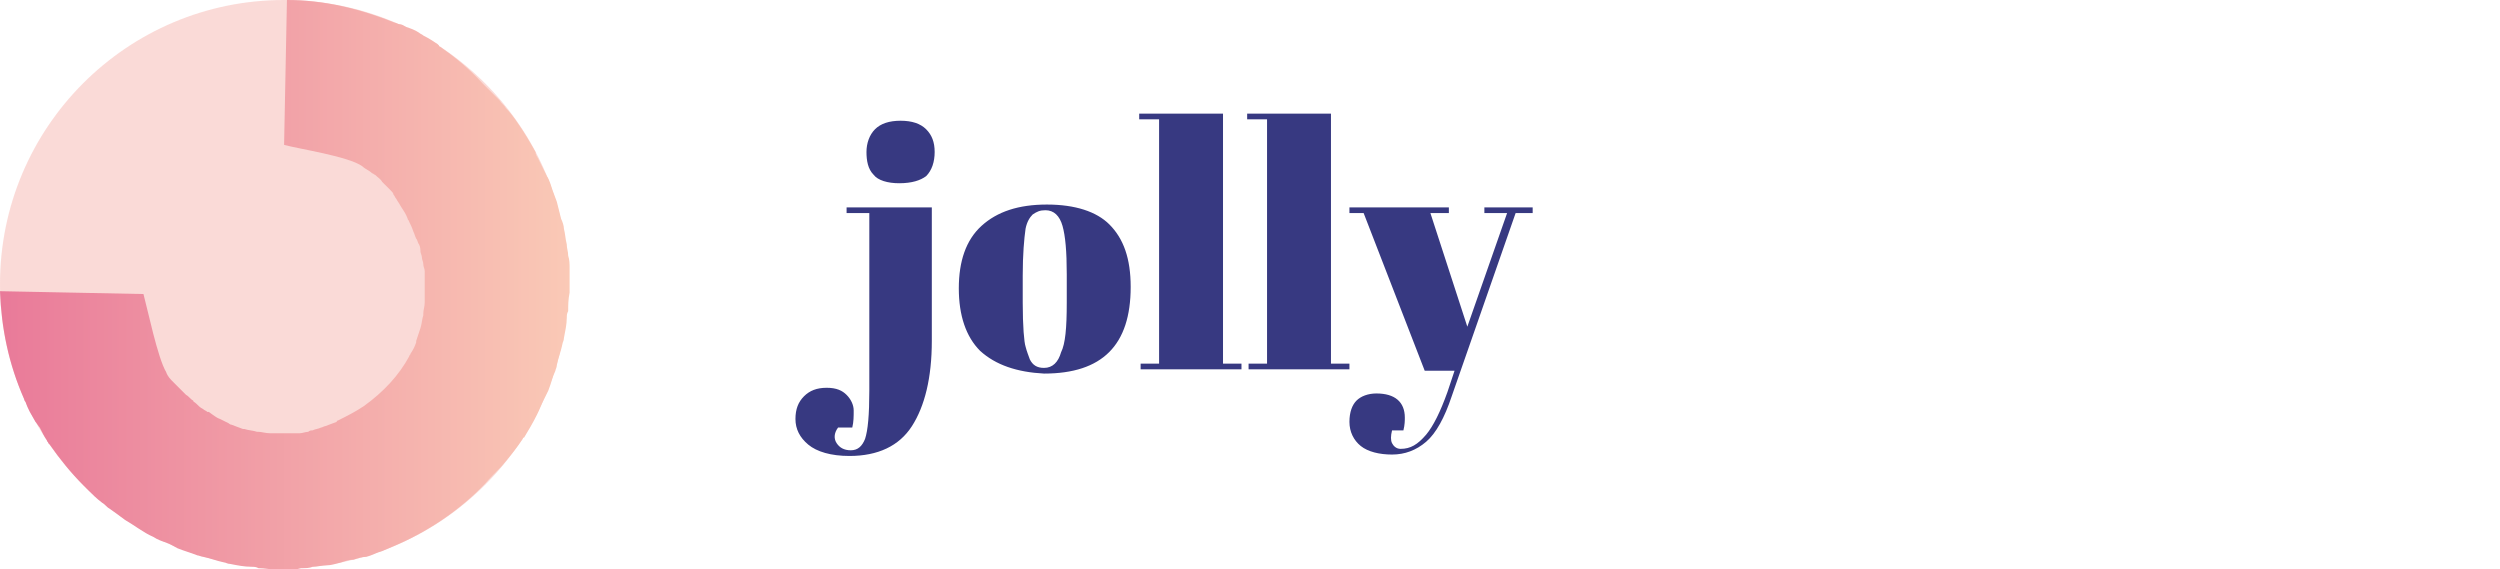
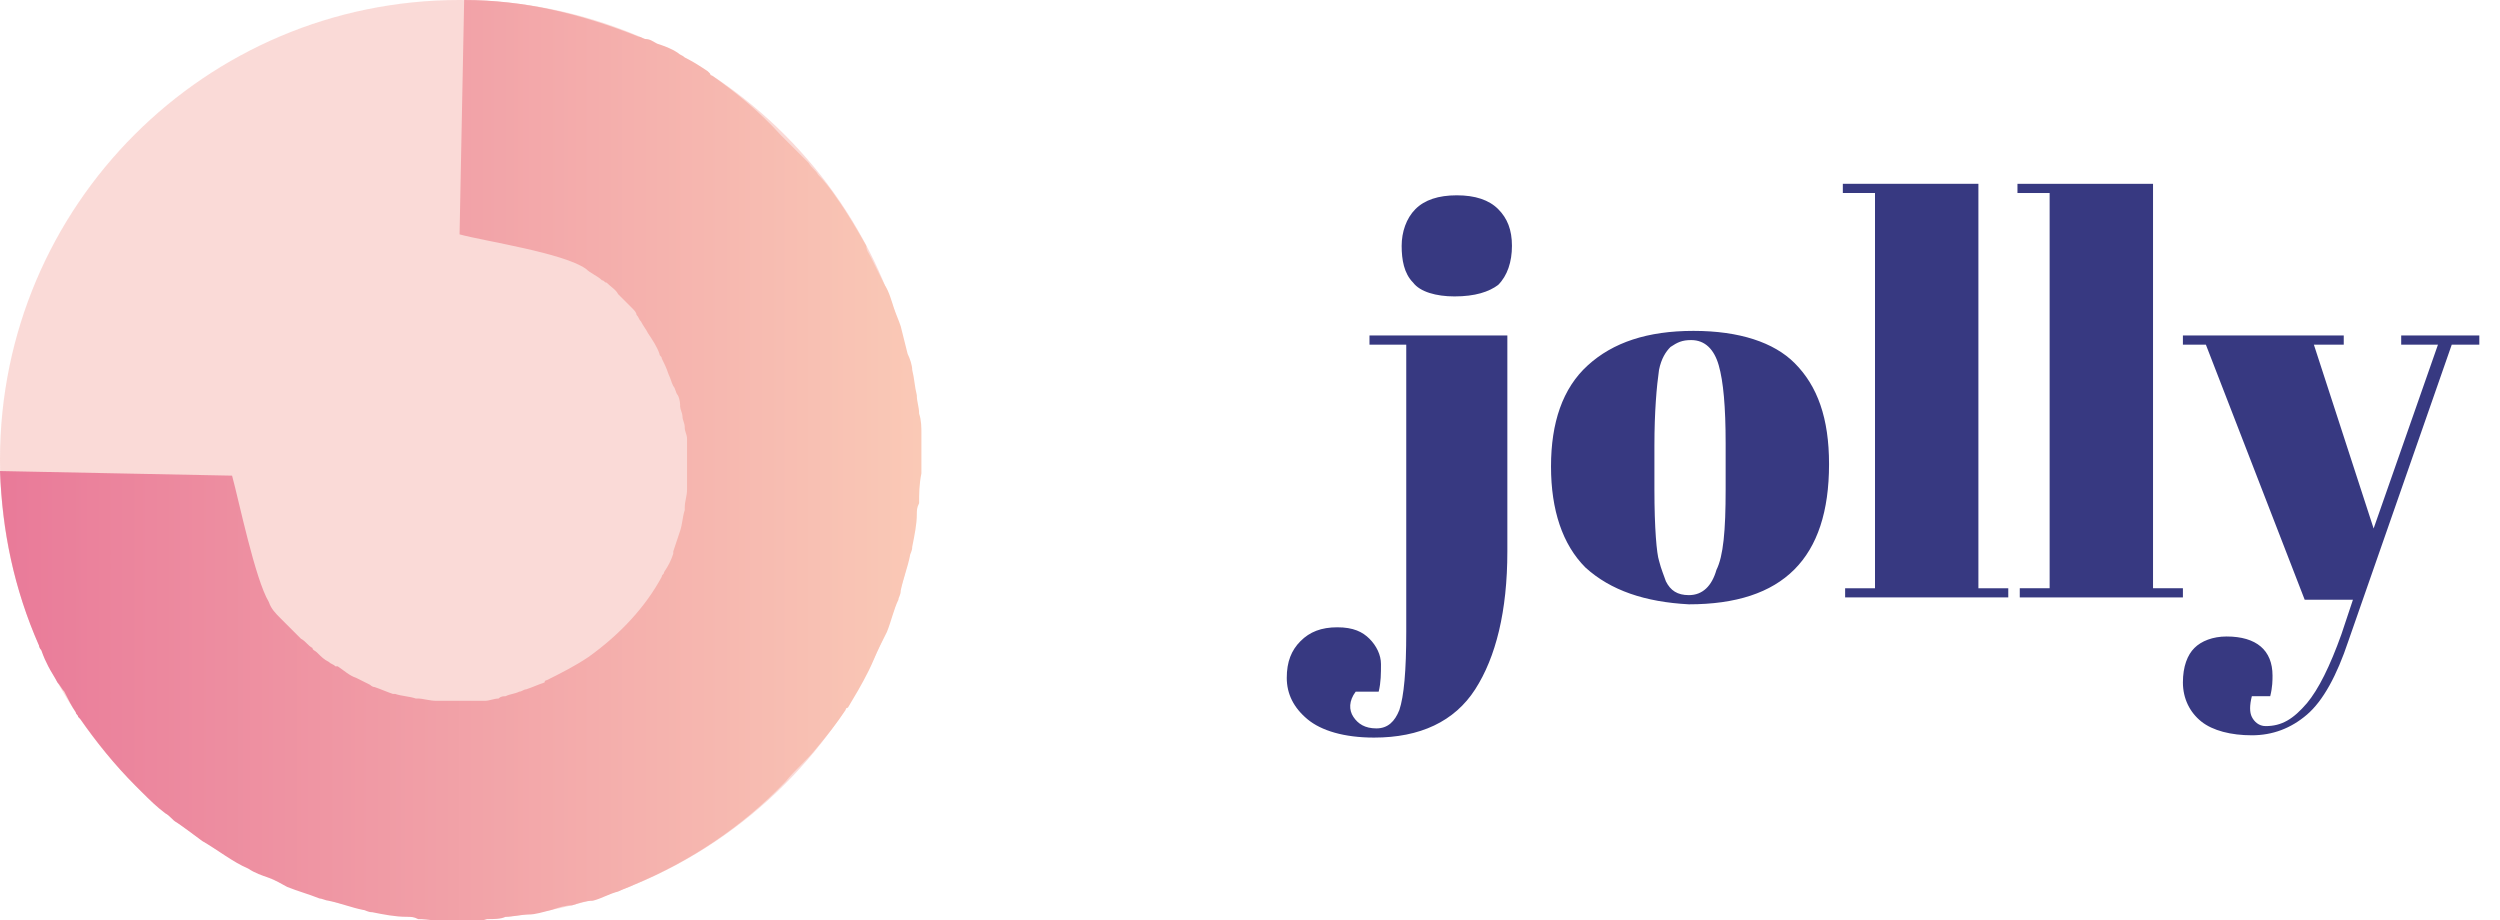
- <svg xmlns="http://www.w3.org/2000/svg" version="1.1" id="Layer_1" x="0px" y="0px" viewBox="0 0 176 40" style="enable-background:new 0 0 176 40;" xml:space="preserve">
+ <svg xmlns="http://www.w3.org/2000/svg" version="1.1" id="Layer_1" x="0px" y="0px" viewBox="0 0 108.8 40" style="enable-background:new 0 0 108.8 40;" xml:space="preserve">
  <style type="text/css">
	.st0{fill-rule:evenodd;clip-rule:evenodd;fill:#F6B7B0;fill-opacity:0.5;}
	.st1{fill-rule:evenodd;clip-rule:evenodd;fill:url(#SVGID_1_);}
	.st2{fill:#373981;}
</style>
  <circle class="st0" cx="20" cy="20" r="20" />
-   <linearGradient id="SVGID_1_" gradientUnits="userSpaceOnUse" x1="9.243471e-03" y1="20" x2="40" y2="20">
+   <linearGradient id="SVGID_1_" gradientUnits="userSpaceOnUse" x1="0" y1="21.95" x2="39.991" y2="21.95" gradientTransform="matrix(1 0 0 -1 0 42)">
    <stop offset="0" style="stop-color:#E97A99" />
    <stop offset="1" style="stop-color:#FAC9B6" />
  </linearGradient>
-   <path class="st1" d="M36.8,30.9C36.8,30.9,36.8,30.9,36.8,30.9c0,0,0-0.1,0.1-0.1c0.3-0.5,0.6-1,0.9-1.6c0.2-0.4,0.3-0.7,0.5-1.1  c0.1-0.2,0.2-0.4,0.3-0.6c0.2-0.5,0.3-1,0.5-1.4c0-0.1,0.1-0.2,0.1-0.4c0.1-0.5,0.3-1,0.4-1.5c0-0.1,0.1-0.2,0.1-0.4  c0.1-0.5,0.2-1,0.2-1.4c0-0.2,0-0.3,0.1-0.5c0-0.4,0-0.8,0.1-1.3c0-0.2,0-0.5,0-0.7c0-0.3,0-0.7,0-1c0-0.3,0-0.6-0.1-0.9  c0-0.3-0.1-0.5-0.1-0.8c-0.1-0.4-0.1-0.7-0.2-1.1c0-0.2-0.1-0.5-0.2-0.7c-0.1-0.4-0.2-0.8-0.3-1.2c-0.1-0.3-0.2-0.5-0.3-0.8  c-0.1-0.3-0.2-0.7-0.4-1c-0.2-0.4-0.4-0.8-0.6-1.2c-0.1-0.2-0.2-0.3-0.2-0.5c-0.4-0.7-0.8-1.4-1.3-2.1c-0.2-0.3-0.5-0.7-0.8-1  c-0.1-0.2-0.3-0.3-0.4-0.5c-0.3-0.3-0.6-0.6-0.9-0.9c-0.1-0.1-0.2-0.2-0.3-0.3C33,4.8,32,4,31,3.3c0,0-0.1,0-0.1-0.1  c0,0-0.1-0.1-0.1-0.1c-0.3-0.2-0.6-0.4-1-0.6c-0.1-0.1-0.2-0.1-0.3-0.2c-0.3-0.2-0.6-0.3-0.9-0.4c-0.2-0.1-0.3-0.2-0.5-0.2  c-0.1,0-0.2-0.1-0.3-0.1l0,0c-2.5-1-5-1.6-7.6-1.6L20,10.2c1.1,0.3,4.5,0.8,5.5,1.5c0.2,0.2,0.5,0.3,0.7,0.5c0.1,0,0.1,0.1,0.2,0.1  c0.2,0.2,0.4,0.3,0.5,0.5c0.1,0.1,0.1,0.1,0.2,0.2c0.1,0.1,0.3,0.3,0.4,0.4c0.1,0.1,0.2,0.2,0.2,0.3c0.1,0.1,0.1,0.2,0.2,0.3  c0.1,0.2,0.2,0.3,0.3,0.5c0.2,0.3,0.4,0.6,0.5,0.9c0,0.1,0.1,0.1,0.1,0.2c0.1,0.2,0.2,0.4,0.3,0.7c0.1,0.2,0.1,0.3,0.2,0.5  c0.1,0.1,0.1,0.3,0.2,0.4c0.1,0.2,0.1,0.4,0.1,0.5c0,0.1,0.1,0.3,0.1,0.4c0,0.2,0.1,0.3,0.1,0.5c0,0.2,0.1,0.3,0.1,0.5  c0,0.1,0,0.3,0,0.4c0,0.2,0,0.4,0,0.6c0,0.1,0,0.2,0,0.3c0,0.2,0,0.5,0,0.7c0,0.1,0,0.1,0,0.2c0,0.3-0.1,0.5-0.1,0.8c0,0,0,0,0,0.1  c-0.1,0.3-0.1,0.6-0.2,0.9c0,0,0,0,0,0c-0.1,0.3-0.2,0.6-0.3,0.9c0,0,0,0,0,0.1c-0.1,0.3-0.2,0.5-0.4,0.8c0,0.1-0.1,0.1-0.1,0.2  c-0.7,1.3-1.8,2.5-3.2,3.5c-0.6,0.4-1.2,0.7-1.8,1c0,0-0.1,0-0.1,0.1c-0.3,0.1-0.5,0.2-0.8,0.3c-0.1,0-0.2,0.1-0.3,0.1  c-0.2,0.1-0.4,0.1-0.6,0.2c-0.1,0-0.2,0-0.3,0.1c-0.2,0-0.4,0.1-0.6,0.1c-0.1,0-0.2,0-0.3,0c-0.2,0-0.5,0-0.7,0c-0.1,0-0.1,0-0.2,0  c-0.3,0-0.5,0-0.8,0c0,0-0.1,0-0.1,0c-0.3,0-0.6-0.1-0.8-0.1c0,0,0,0-0.1,0c-0.3-0.1-0.6-0.1-0.9-0.2c0,0-0.1,0-0.1,0  c-0.3-0.1-0.5-0.2-0.8-0.3c-0.1,0-0.2-0.1-0.2-0.1c-0.2-0.1-0.4-0.2-0.6-0.3c-0.3-0.1-0.5-0.3-0.8-0.5c0,0,0,0-0.1,0  c-0.1-0.1-0.2-0.1-0.3-0.2c-0.2-0.1-0.3-0.2-0.5-0.4c-0.1-0.1-0.2-0.1-0.2-0.2c-0.2-0.1-0.3-0.3-0.5-0.4c-0.1-0.1-0.1-0.1-0.2-0.2  c-0.2-0.2-0.3-0.3-0.5-0.5c-0.1-0.1-0.1-0.1-0.2-0.2c-0.2-0.2-0.4-0.4-0.5-0.7c-0.6-1-1.3-4.4-1.6-5.5L0,20.5  c0.1,2.6,0.6,5.1,1.7,7.6l0,0c0,0.1,0.1,0.2,0.1,0.2C1.9,28.6,2,28.8,2.1,29c0.1,0.2,0.3,0.5,0.4,0.7c0.1,0.1,0.2,0.3,0.3,0.4  C3,30.5,3.1,30.7,3.3,31c0,0.1,0.1,0.1,0.1,0.2c0,0,0.1,0.1,0.1,0.1c0.7,1,1.5,2,2.4,2.9c0.1,0.1,0.2,0.2,0.3,0.3  c0.3,0.3,0.6,0.6,1,0.9c0.2,0.1,0.3,0.3,0.5,0.4C8,36,8.4,36.3,8.8,36.6c0.7,0.4,1.3,0.9,2,1.2c0.3,0.2,0.6,0.3,0.9,0.4  c0.3,0.1,0.6,0.3,0.8,0.4c0.5,0.2,0.9,0.3,1.4,0.5c0.1,0,0.3,0.1,0.4,0.1c0.5,0.1,1,0.3,1.5,0.4c0.1,0,0.2,0.1,0.4,0.1  c0.5,0.1,1,0.2,1.5,0.2c0.2,0,0.3,0,0.5,0.1c0.4,0,0.9,0.1,1.3,0.1c0.2,0,0.4,0,0.6,0c0.4,0,0.8,0,1.1-0.1c0.3,0,0.6,0,0.8-0.1  c0.3,0,0.7-0.1,1-0.1c0.3,0,0.6-0.1,1-0.2c0.3-0.1,0.6-0.2,0.9-0.2c0.3-0.1,0.6-0.2,0.9-0.2c0.4-0.1,0.7-0.3,1.1-0.4  c0.2-0.1,0.5-0.2,0.7-0.3c2.4-1,4.7-2.5,6.6-4.5c0,0,0,0,0,0c0.4-0.5,0.9-0.9,1.3-1.4C36,32,36.4,31.5,36.8,30.9z" />
+   <path class="st1" d="M36.8,30.9L36.8,30.9c0,0,0-0.1,0.1-0.1c0.3-0.5,0.6-1,0.9-1.6c0.2-0.4,0.3-0.7,0.5-1.1  c0.1-0.2,0.2-0.4,0.3-0.6c0.2-0.5,0.3-1,0.5-1.4c0-0.1,0.1-0.2,0.1-0.4c0.1-0.5,0.3-1,0.4-1.5c0-0.1,0.1-0.2,0.1-0.4  c0.1-0.5,0.2-1,0.2-1.4c0-0.2,0-0.3,0.1-0.5c0-0.4,0-0.8,0.1-1.3c0-0.2,0-0.5,0-0.7c0-0.3,0-0.7,0-1s0-0.6-0.1-0.9  c0-0.3-0.1-0.5-0.1-0.8c-0.1-0.4-0.1-0.7-0.2-1.1c0-0.2-0.1-0.5-0.2-0.7c-0.1-0.4-0.2-0.8-0.3-1.2c-0.1-0.3-0.2-0.5-0.3-0.8  s-0.2-0.7-0.4-1c-0.2-0.4-0.4-0.8-0.6-1.2c-0.1-0.2-0.2-0.3-0.2-0.5c-0.4-0.7-0.8-1.4-1.3-2.1c-0.2-0.3-0.5-0.7-0.8-1  c-0.1-0.2-0.3-0.3-0.4-0.5c-0.3-0.3-0.6-0.6-0.9-0.9C34.2,6.1,34.1,6,34,5.9c-1-1.1-2-1.9-3-2.6c0,0-0.1,0-0.1-0.1l-0.1-0.1  c-0.3-0.2-0.6-0.4-1-0.6c-0.1-0.1-0.2-0.1-0.3-0.2c-0.3-0.2-0.6-0.3-0.9-0.4c-0.2-0.1-0.3-0.2-0.5-0.2c-0.1,0-0.2-0.1-0.3-0.1l0,0  c-2.5-1-5-1.6-7.6-1.6L20,10.2c1.1,0.3,4.5,0.8,5.5,1.5c0.2,0.2,0.5,0.3,0.7,0.5c0.1,0,0.1,0.1,0.2,0.1c0.2,0.2,0.4,0.3,0.5,0.5  c0.1,0.1,0.1,0.1,0.2,0.2c0.1,0.1,0.3,0.3,0.4,0.4c0.1,0.1,0.2,0.2,0.2,0.3c0.1,0.1,0.1,0.2,0.2,0.3c0.1,0.2,0.2,0.3,0.3,0.5  c0.2,0.3,0.4,0.6,0.5,0.9c0,0.1,0.1,0.1,0.1,0.2c0.1,0.2,0.2,0.4,0.3,0.7c0.1,0.2,0.1,0.3,0.2,0.5c0.1,0.1,0.1,0.3,0.2,0.4  c0.1,0.2,0.1,0.4,0.1,0.5s0.1,0.3,0.1,0.4c0,0.2,0.1,0.3,0.1,0.5s0.1,0.3,0.1,0.5c0,0.1,0,0.3,0,0.4c0,0.2,0,0.4,0,0.6  c0,0.1,0,0.2,0,0.3c0,0.2,0,0.5,0,0.7c0,0.1,0,0.1,0,0.2c0,0.3-0.1,0.5-0.1,0.8c0,0,0,0,0,0.1c-0.1,0.3-0.1,0.6-0.2,0.9l0,0  c-0.1,0.3-0.2,0.6-0.3,0.9c0,0,0,0,0,0.1c-0.1,0.3-0.2,0.5-0.4,0.8c0,0.1-0.1,0.1-0.1,0.2c-0.7,1.3-1.8,2.5-3.2,3.5  c-0.6,0.4-1.2,0.7-1.8,1c0,0-0.1,0-0.1,0.1c-0.3,0.1-0.5,0.2-0.8,0.3c-0.1,0-0.2,0.1-0.3,0.1c-0.2,0.1-0.4,0.1-0.6,0.2  c-0.1,0-0.2,0-0.3,0.1c-0.2,0-0.4,0.1-0.6,0.1c-0.1,0-0.2,0-0.3,0c-0.2,0-0.5,0-0.7,0c-0.1,0-0.1,0-0.2,0c-0.3,0-0.5,0-0.8,0H19  c-0.3,0-0.6-0.1-0.8-0.1c0,0,0,0-0.1,0c-0.3-0.1-0.6-0.1-0.9-0.2h-0.1c-0.3-0.1-0.5-0.2-0.8-0.3c-0.1,0-0.2-0.1-0.2-0.1  c-0.2-0.1-0.4-0.2-0.6-0.3c-0.3-0.1-0.5-0.3-0.8-0.5c0,0,0,0-0.1,0c-0.1-0.1-0.2-0.1-0.3-0.2c-0.2-0.1-0.3-0.2-0.5-0.4  c-0.1-0.1-0.2-0.1-0.2-0.2c-0.2-0.1-0.3-0.3-0.5-0.4c-0.1-0.1-0.1-0.1-0.2-0.2c-0.2-0.2-0.3-0.3-0.5-0.5c-0.1-0.1-0.1-0.1-0.2-0.2  c-0.2-0.2-0.4-0.4-0.5-0.7c-0.6-1-1.3-4.4-1.6-5.5L0,20.5c0.1,2.6,0.6,5.1,1.7,7.6l0,0c0,0.1,0.1,0.2,0.1,0.2  C1.9,28.6,2,28.8,2.1,29s0.3,0.5,0.4,0.7c0.1,0.1,0.2,0.3,0.3,0.4C3,30.5,3.1,30.7,3.3,31c0,0.1,0.1,0.1,0.1,0.2l0.1,0.1  c0.7,1,1.5,2,2.4,2.9c0.1,0.1,0.2,0.2,0.3,0.3c0.3,0.3,0.6,0.6,1,0.9c0.2,0.1,0.3,0.3,0.5,0.4C8,36,8.4,36.3,8.8,36.6  c0.7,0.4,1.3,0.9,2,1.2c0.3,0.2,0.6,0.3,0.9,0.4c0.3,0.1,0.6,0.3,0.8,0.4c0.5,0.2,0.9,0.3,1.4,0.5c0.1,0,0.3,0.1,0.4,0.1  c0.5,0.1,1,0.3,1.5,0.4c0.1,0,0.2,0.1,0.4,0.1c0.5,0.1,1,0.2,1.5,0.2c0.2,0,0.3,0,0.5,0.1c0.4,0,0.9,0.1,1.3,0.1c0.2,0,0.4,0,0.6,0  c0.4,0,0.8,0,1.1-0.1c0.3,0,0.6,0,0.8-0.1c0.3,0,0.7-0.1,1-0.1s0.6-0.1,1-0.2c0.3-0.1,0.6-0.2,0.9-0.2c0.3-0.1,0.6-0.2,0.9-0.2  c0.4-0.1,0.7-0.3,1.1-0.4c0.2-0.1,0.5-0.2,0.7-0.3c2.4-1,4.7-2.5,6.6-4.5l0,0c0.4-0.5,0.9-0.9,1.3-1.4C36,32,36.4,31.5,36.8,30.9z" />
  <g>
-     <path class="st2" d="M65.6,14.6v9.4c0,2.6-0.5,4.6-1.4,6c-0.9,1.4-2.4,2.1-4.4,2.1c-1.3,0-2.3-0.3-2.9-0.8   c-0.6-0.5-0.9-1.1-0.9-1.8c0-0.7,0.2-1.2,0.6-1.6c0.4-0.4,0.9-0.6,1.6-0.6s1.1,0.2,1.4,0.5c0.3,0.3,0.5,0.7,0.5,1.1s0,0.8-0.1,1.2   H59c-0.3,0.4-0.3,0.8-0.1,1.1c0.2,0.3,0.5,0.5,1,0.5c0.5,0,0.8-0.3,1-0.8c0.2-0.6,0.3-1.7,0.3-3.4V15h-1.6v-0.4H65.6z M63.3,12.9   c-0.8,0-1.5-0.2-1.8-0.6c-0.4-0.4-0.5-1-0.5-1.6s0.2-1.2,0.6-1.6c0.4-0.4,1-0.6,1.8-0.6c0.8,0,1.4,0.2,1.8,0.6   c0.4,0.4,0.6,0.9,0.6,1.6c0,0.7-0.2,1.3-0.6,1.7C64.8,12.7,64.2,12.9,63.3,12.9z" />
-     <path class="st2" d="M69,24.7c-1-1-1.5-2.5-1.5-4.4s0.5-3.4,1.6-4.4c1.1-1,2.6-1.5,4.6-1.5c2,0,3.5,0.5,4.4,1.4   c1,1,1.5,2.4,1.5,4.4c0,4.1-2,6.1-6.1,6.1C71.6,26.2,70.1,25.7,69,24.7z M75.1,21.3v-2c0-1.6-0.1-2.7-0.3-3.4   c-0.2-0.7-0.6-1.1-1.2-1.1c-0.4,0-0.6,0.1-0.9,0.3c-0.2,0.2-0.4,0.5-0.5,1c-0.1,0.7-0.2,1.8-0.2,3.3v1.9c0,1.7,0.1,2.8,0.2,3.1   c0.1,0.4,0.2,0.6,0.3,0.9c0.2,0.4,0.5,0.6,1,0.6c0.6,0,1-0.4,1.2-1.1C75,24.2,75.1,23.1,75.1,21.3z" />
-     <path class="st2" d="M80.2,8h5.9v17.6h1.3V26h-7.1v-0.4h1.3V8.4h-1.4V8z" />
+     <path class="st2" d="M65.6,14.6V24c0,2.6-0.5,4.6-1.4,6s-2.4,2.1-4.4,2.1c-1.3,0-2.3-0.3-2.9-0.8c-0.6-0.5-0.9-1.1-0.9-1.8   c0-0.7,0.2-1.2,0.6-1.6c0.4-0.4,0.9-0.6,1.6-0.6s1.1,0.2,1.4,0.5c0.3,0.3,0.5,0.7,0.5,1.1s0,0.8-0.1,1.2h-1   c-0.3,0.4-0.3,0.8-0.1,1.1c0.2,0.3,0.5,0.5,1,0.5s0.8-0.3,1-0.8c0.2-0.6,0.3-1.7,0.3-3.4V15h-1.6v-0.4H65.6z M63.3,12.9   c-0.8,0-1.5-0.2-1.8-0.6c-0.4-0.4-0.5-1-0.5-1.6s0.2-1.2,0.6-1.6c0.4-0.4,1-0.6,1.8-0.6s1.4,0.2,1.8,0.6c0.4,0.4,0.6,0.9,0.6,1.6   c0,0.7-0.2,1.3-0.6,1.7C64.8,12.7,64.2,12.9,63.3,12.9z" />
+     <path class="st2" d="M69,24.7c-1-1-1.5-2.5-1.5-4.4s0.5-3.4,1.6-4.4s2.6-1.5,4.6-1.5s3.5,0.5,4.4,1.4c1,1,1.5,2.4,1.5,4.4   c0,4.1-2,6.1-6.1,6.1C71.6,26.2,70.1,25.7,69,24.7z M75.1,21.3v-2c0-1.6-0.1-2.7-0.3-3.4c-0.2-0.7-0.6-1.1-1.2-1.1   c-0.4,0-0.6,0.1-0.9,0.3c-0.2,0.2-0.4,0.5-0.5,1c-0.1,0.7-0.2,1.8-0.2,3.3v1.9c0,1.7,0.1,2.8,0.2,3.1c0.1,0.4,0.2,0.6,0.3,0.9   c0.2,0.4,0.5,0.6,1,0.6c0.6,0,1-0.4,1.2-1.1C75,24.2,75.1,23.1,75.1,21.3z" />
+     <path class="st2" d="M80.2,8h5.9v17.6h1.3V26h-7.1v-0.4h1.3V8.4h-1.4C80.2,8.4,80.2,8,80.2,8z" />
    <path class="st2" d="M87.8,8h5.9v17.6H95V26h-7.1v-0.4h1.3V8.4h-1.4V8z" />
-     <path class="st2" d="M95,15v-0.4h7V15h-1.3l2.6,8l2.8-8h-1.6v-0.4h3.4V15h-1.2l-4.5,12.9c-0.5,1.5-1.1,2.6-1.8,3.2S98.9,32,98,32   s-1.7-0.2-2.2-0.6c-0.5-0.4-0.8-1-0.8-1.7s0.2-1.2,0.5-1.5s0.8-0.5,1.4-0.5c1.3,0,2,0.6,2,1.7c0,0.2,0,0.5-0.1,0.9h-0.8   c-0.1,0.4-0.1,0.7,0,0.9s0.3,0.4,0.6,0.4c0.7,0,1.2-0.3,1.8-1c0.5-0.6,1-1.6,1.5-3l0.5-1.5h-2.1L96,15H95z" />
+     <path class="st2" d="M95,15v-0.4h7V15h-1.3l2.6,8l2.8-8h-1.6v-0.4h3.4V15h-1.2l-4.5,12.9c-0.5,1.5-1.1,2.6-1.8,3.2S98.9,32,98,32   s-1.7-0.2-2.2-0.6s-0.8-1-0.8-1.7s0.2-1.2,0.5-1.5s0.8-0.5,1.4-0.5c1.3,0,2,0.6,2,1.7c0,0.2,0,0.5-0.1,0.9H98   c-0.1,0.4-0.1,0.7,0,0.9s0.3,0.4,0.6,0.4c0.7,0,1.2-0.3,1.8-1c0.5-0.6,1-1.6,1.5-3l0.5-1.5h-2.1L96,15H95z" />
  </g>
</svg>
